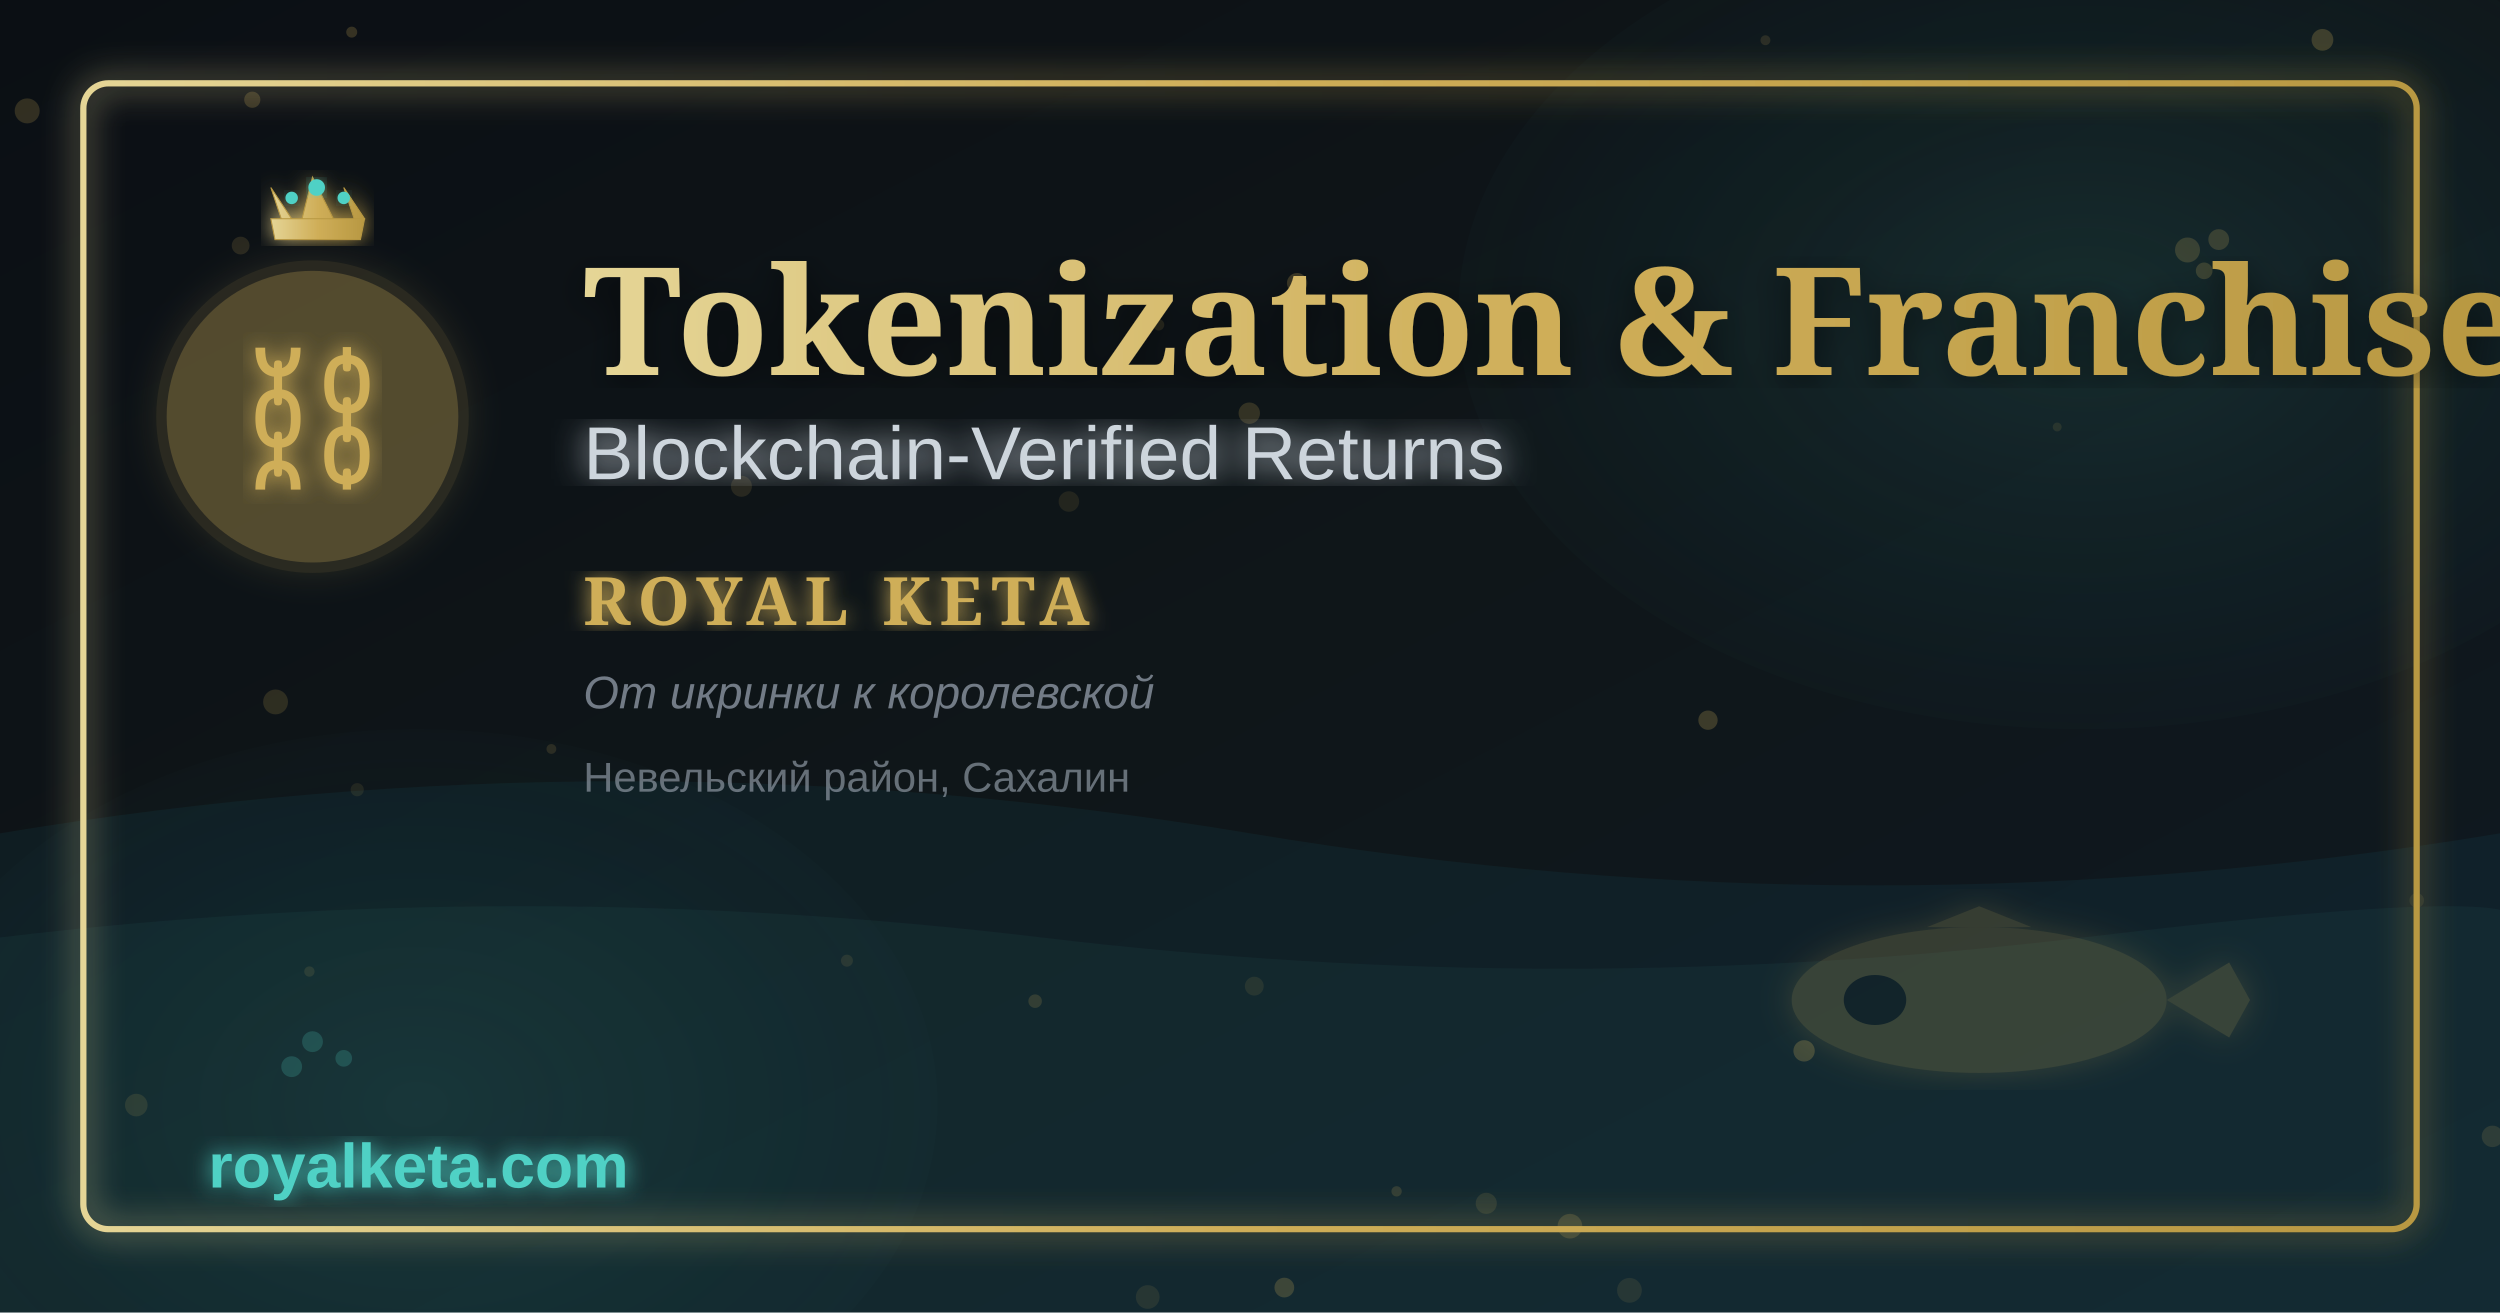
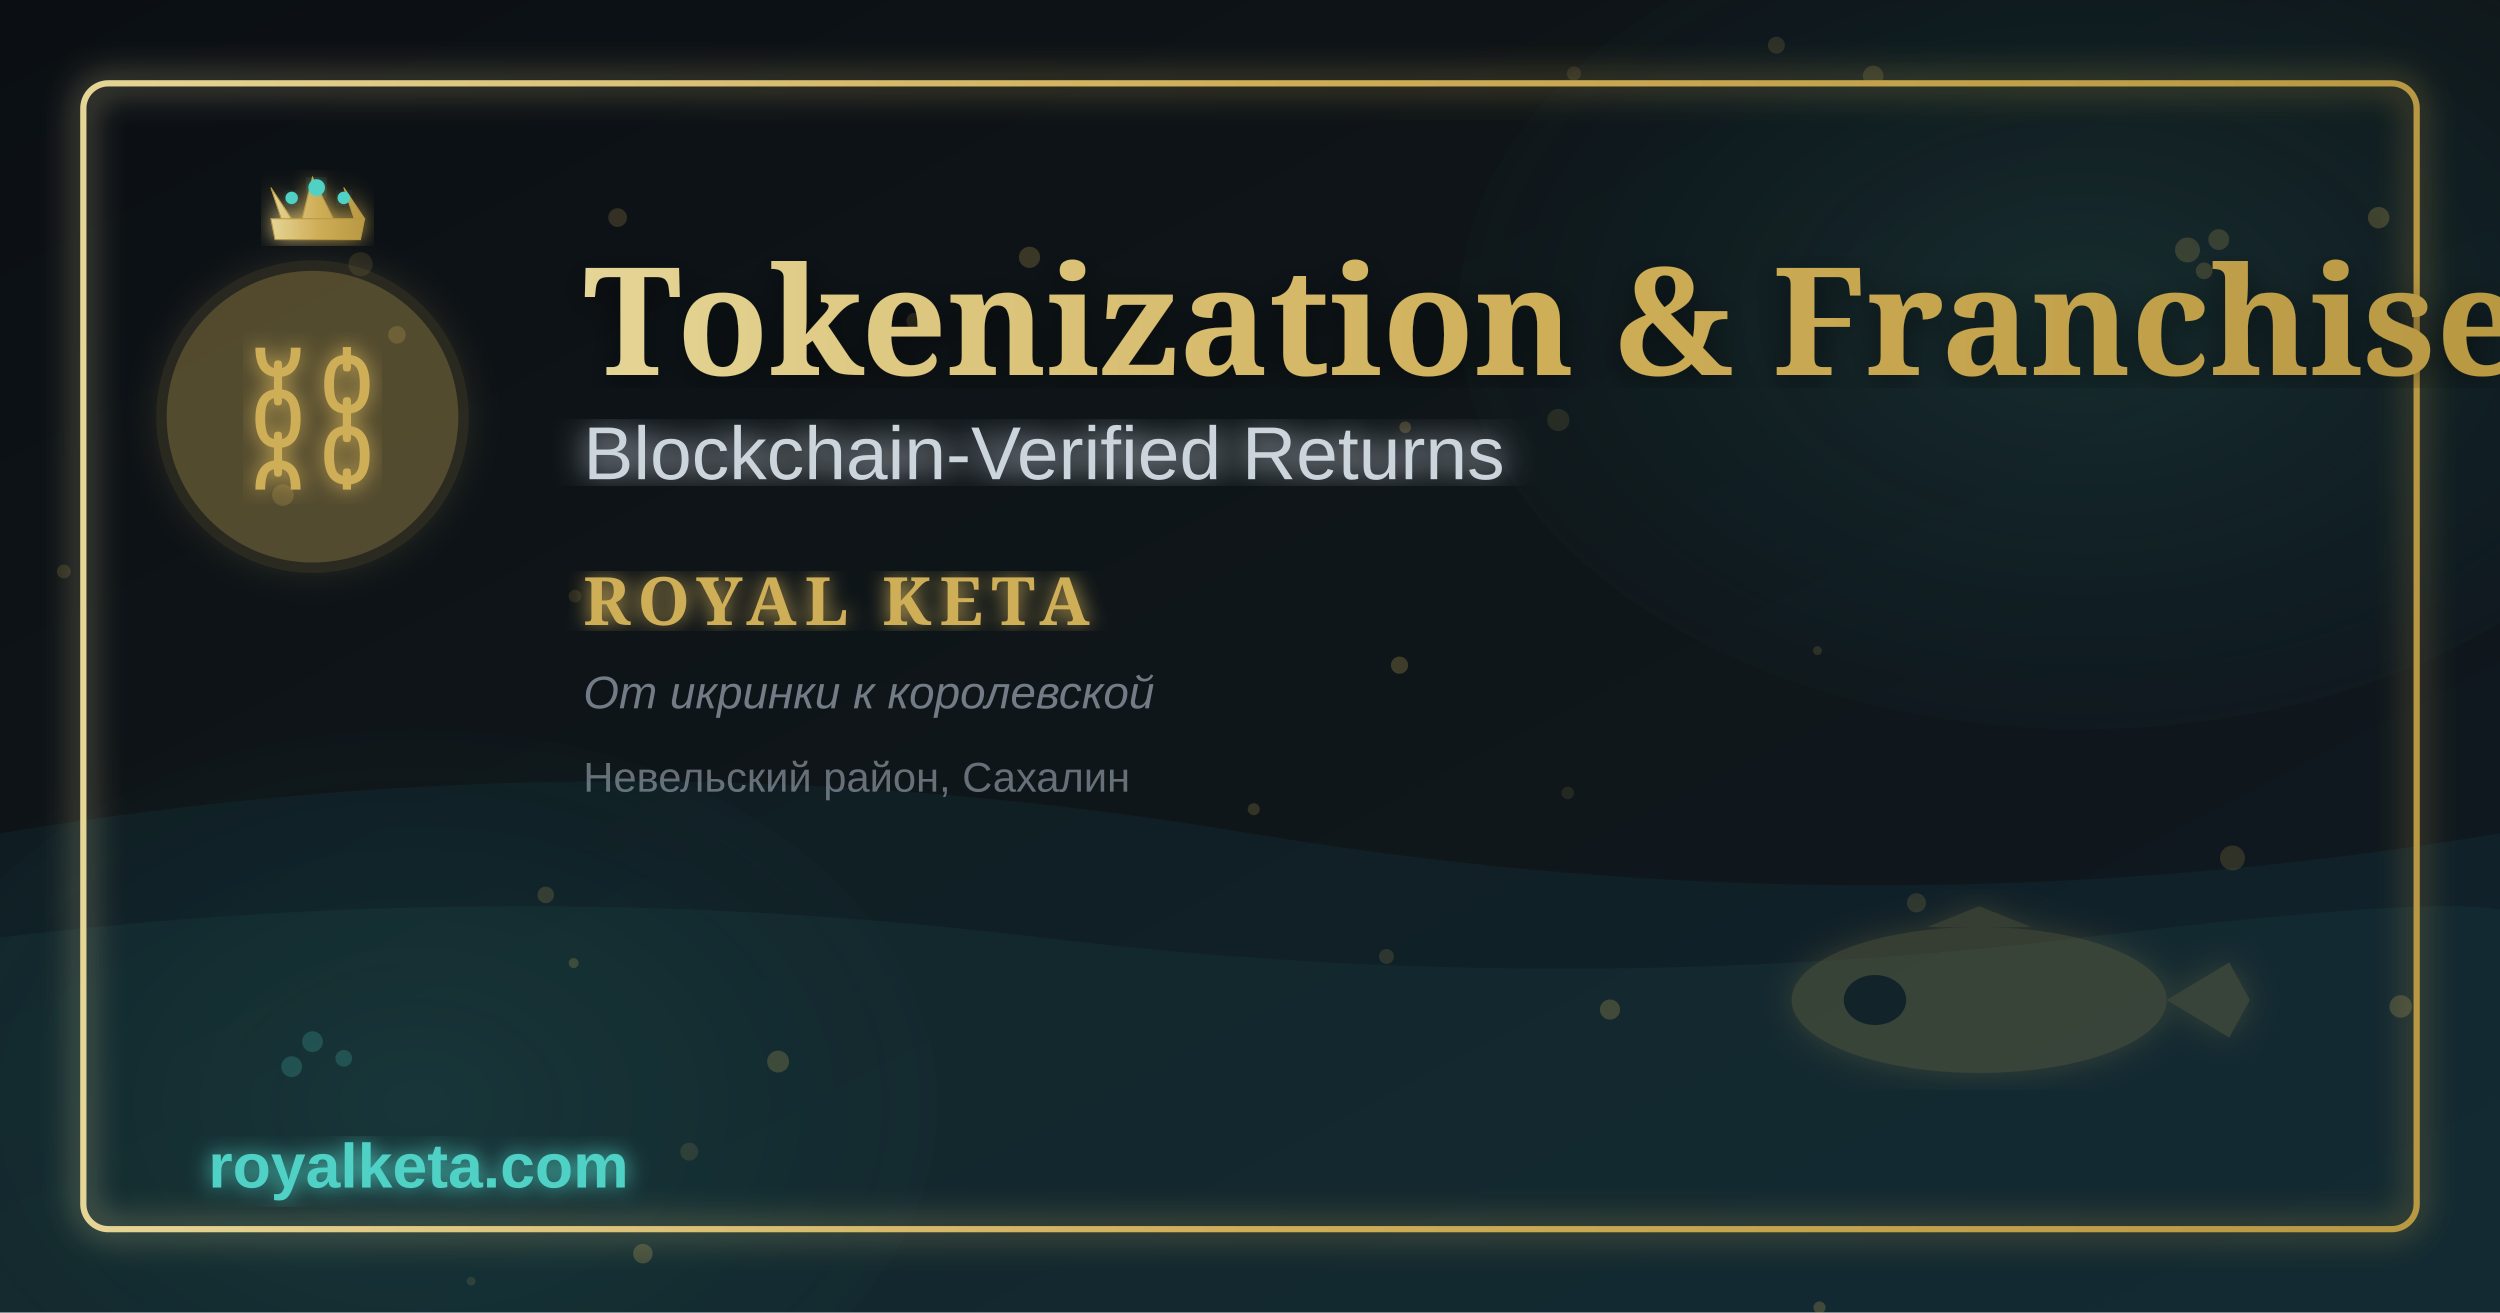
<svg xmlns="http://www.w3.org/2000/svg" width="1200" height="630">
  <defs>
    <linearGradient id="bgGradient" x1="0%" y1="0%" x2="100%" y2="100%">
      <stop offset="0%" style="stop-color:#0B0F14;stop-opacity:1" />
      <stop offset="50%" style="stop-color:#0F1619;stop-opacity:1" />
      <stop offset="100%" style="stop-color:#0F1922;stop-opacity:1" />
    </linearGradient>
    <linearGradient id="goldGradient" x1="0%" y1="0%" x2="100%" y2="0%">
      <stop offset="0%" style="stop-color:#E5D596;stop-opacity:1" />
      <stop offset="50%" style="stop-color:#CFAE58;stop-opacity:1" />
      <stop offset="100%" style="stop-color:#B89842;stop-opacity:1" />
    </linearGradient>
    <radialGradient id="oceanGradient" cx="50%" cy="50%" r="50%">
      <stop offset="0%" style="stop-color:#4FD1C5;stop-opacity:0.3" />
      <stop offset="100%" style="stop-color:#1E90A0;stop-opacity:0.05" />
    </radialGradient>
    <filter id="glow">
      <feGaussianBlur stdDeviation="5" result="coloredBlur" />
      <feMerge>
        <feMergeNode in="coloredBlur" />
        <feMergeNode in="SourceGraphic" />
      </feMerge>
    </filter>
    <filter id="softGlow">
      <feGaussianBlur stdDeviation="8" result="coloredBlur" />
      <feMerge>
        <feMergeNode in="coloredBlur" />
        <feMergeNode in="SourceGraphic" />
      </feMerge>
    </filter>
    <filter id="shadow">
      <feDropShadow dx="0" dy="4" stdDeviation="8" flood-color="#000000" flood-opacity="0.5" />
    </filter>
  </defs>
  <rect width="1200" height="630" fill="url(#bgGradient)" />
  <ellipse cx="1000" cy="150" rx="300" ry="200" fill="url(#oceanGradient)" opacity="0.4" />
  <ellipse cx="200" cy="530" rx="250" ry="180" fill="url(#oceanGradient)" opacity="0.3" />
  <path d="M 0 400 Q 300 350 600 400 T 1200 400 L 1200 630 L 0 630 Z" fill="#1E90A0" opacity="0.08" />
  <path d="M 0 450 Q 250 420 500 450 T 1000 450 T 1200 450 L 1200 630 L 0 630 Z" fill="#4FD1C5" opacity="0.05" />
-   <circle cx="513.071" cy="240.731" r="4.932" fill="#CFAE58" opacity="0.109" />
-   <circle cx="264.666" cy="359.502" r="2.358" fill="#CFAE58" opacity="0.147" />
-   <circle cx="1114.778" cy="19.121" r="5.226" fill="#CFAE58" opacity="0.24" />
-   <circle cx="1196.385" cy="545.456" r="5.153" fill="#CFAE58" opacity="0.146" />
-   <circle cx="622.608" cy="135.907" r="4.873" fill="#CFAE58" opacity="0.249" />
-   <circle cx="847.406" cy="19.32" r="2.374" fill="#CFAE58" opacity="0.148" />
-   <circle cx="753.567" cy="588.57" r="5.92" fill="#CFAE58" opacity="0.191" />
-   <circle cx="616.483" cy="618.037" r="4.741" fill="#CFAE58" opacity="0.225" />
-   <circle cx="355.882" cy="233.42" r="5.044" fill="#CFAE58" opacity="0.134" />
-   <circle cx="602.057" cy="473.351" r="4.524" fill="#CFAE58" opacity="0.106" />
-   <circle cx="865.962" cy="504.412" r="5.127" fill="#CFAE58" opacity="0.247" />
-   <circle cx="670.368" cy="571.847" r="2.474" fill="#CFAE58" opacity="0.171" />
-   <circle cx="550.907" cy="622.56" r="5.695" fill="#CFAE58" opacity="0.109" />
-   <circle cx="148.504" cy="466.337" r="2.467" fill="#CFAE58" opacity="0.123" />
-   <circle cx="819.838" cy="345.686" r="4.64" fill="#CFAE58" opacity="0.237" />
-   <circle cx="496.859" cy="480.562" r="3.248" fill="#CFAE58" opacity="0.169" />
-   <circle cx="13.051" cy="53.232" r="5.999" fill="#CFAE58" opacity="0.198" />
-   <circle cx="168.828" cy="15.425" r="2.631" fill="#CFAE58" opacity="0.22" />
-   <circle cx="65.415" cy="530.439" r="5.427" fill="#CFAE58" opacity="0.129" />
-   <circle cx="406.527" cy="461.123" r="2.882" fill="#CFAE58" opacity="0.117" />
-   <circle cx="121.096" cy="47.868" r="3.88" fill="#CFAE58" opacity="0.222" />
-   <circle cx="599.652" cy="198.331" r="5.136" fill="#CFAE58" opacity="0.193" />
-   <circle cx="1160.032" cy="432.195" r="3.504" fill="#CFAE58" opacity="0.103" />
-   <circle cx="713.417" cy="577.612" r="5.073" fill="#CFAE58" opacity="0.125" />
-   <circle cx="556.122" cy="155.91" r="2.724" fill="#CFAE58" opacity="0.156" />
-   <circle cx="132.269" cy="336.933" r="5.975" fill="#CFAE58" opacity="0.166" />
-   <circle cx="987.455" cy="204.96" r="2.124" fill="#CFAE58" opacity="0.113" />
-   <circle cx="115.503" cy="117.869" r="4.262" fill="#CFAE58" opacity="0.152" />
-   <circle cx="782.134" cy="619.364" r="5.951" fill="#CFAE58" opacity="0.106" />
-   <circle cx="171.473" cy="379.057" r="3.161" fill="#CFAE58" opacity="0.103" />
+   <circle cx="755.484" cy="35.279" r="3.411" fill="#CFAE58" opacity="0.135" />
+   <circle cx="1141.759" cy="104.485" r="5.147" fill="#CFAE58" opacity="0.241" />
+   <circle cx="1152.348" cy="483.101" r="5.418" fill="#CFAE58" opacity="0.227" />
+   <circle cx="752.5" cy="380.609" r="3.012" fill="#CFAE58" opacity="0.117" />
+   <circle cx="919.897" cy="433.351" r="4.598" fill="#CFAE58" opacity="0.156" />
+   <circle cx="261.963" cy="429.55" r="3.969" fill="#CFAE58" opacity="0.192" />
+   <circle cx="373.489" cy="509.54" r="5.268" fill="#CFAE58" opacity="0.228" />
+   <circle cx="173.055" cy="126.826" r="5.827" fill="#CFAE58" opacity="0.127" />
+   <circle cx="190.539" cy="160.73" r="4.225" fill="#CFAE58" opacity="0.212" />
+   <circle cx="438.993" cy="154.084" r="3.936" fill="#CFAE58" opacity="0.196" />
+   <circle cx="674.492" cy="205.075" r="2.8" fill="#CFAE58" opacity="0.233" />
+   <circle cx="899.125" cy="36.45" r="4.94" fill="#CFAE58" opacity="0.176" />
+   <circle cx="873.372" cy="627.611" r="2.916" fill="#CFAE58" opacity="0.243" />
+   <circle cx="276.002" cy="286.135" r="3.071" fill="#CFAE58" opacity="0.129" />
+   <circle cx="665.508" cy="459.089" r="3.574" fill="#CFAE58" opacity="0.158" />
+   <circle cx="671.757" cy="319.287" r="4.132" fill="#CFAE58" opacity="0.25" />
+   <circle cx="494.165" cy="123.522" r="5.104" fill="#CFAE58" opacity="0.234" />
+   <circle cx="226.113" cy="614.987" r="2.121" fill="#CFAE58" opacity="0.14" />
+   <circle cx="872.385" cy="312.284" r="2.148" fill="#CFAE58" opacity="0.154" />
+   <circle cx="30.653" cy="274.314" r="3.317" fill="#CFAE58" opacity="0.162" />
+   <circle cx="601.8" cy="388.412" r="2.879" fill="#CFAE58" opacity="0.189" />
+   <circle cx="135.823" cy="237.628" r="5.198" fill="#CFAE58" opacity="0.221" />
+   <circle cx="748.034" cy="201.599" r="5.333" fill="#CFAE58" opacity="0.128" />
+   <circle cx="308.579" cy="601.747" r="4.688" fill="#CFAE58" opacity="0.247" />
+   <circle cx="296.469" cy="104.452" r="4.473" fill="#CFAE58" opacity="0.204" />
+   <circle cx="852.655" cy="21.695" r="4.07" fill="#CFAE58" opacity="0.16" />
+   <circle cx="275.37" cy="462.265" r="2.378" fill="#CFAE58" opacity="0.225" />
+   <circle cx="1071.59" cy="411.826" r="5.984" fill="#CFAE58" opacity="0.173" />
+   <circle cx="772.788" cy="484.575" r="4.836" fill="#CFAE58" opacity="0.247" />
+   <circle cx="330.838" cy="552.796" r="4.325" fill="#CFAE58" opacity="0.133" />
  <rect x="40" y="40" width="1120" height="550" fill="none" stroke="url(#goldGradient)" stroke-width="3" rx="12" filter="url(#softGlow)" />
  <circle cx="150" cy="200" r="75" fill="#CFAE58" opacity="0.15" filter="url(#softGlow)" />
  <circle cx="150" cy="200" r="70" fill="#CFAE58" opacity="0.25" />
  <text x="150" y="235" font-size="90" text-anchor="middle" fill="#CFAE58" filter="url(#glow)">⛓️</text>
  <g transform="translate(100, 70)">
    <path d="M 30 20 L 40 35 L 35 35 Z M 50 15 L 60 35 L 45 35 Z M 65 20 L 75 35 L 70 35 Z M 30 35 L 75 35 L 73 45 L 32 45 Z" fill="url(#goldGradient)" filter="url(#glow)" stroke="#B89842" stroke-width="0.5" />
    <circle cx="40" cy="25" r="3" fill="#4FD1C5" filter="url(#glow)" />
    <circle cx="52" cy="20" r="4" fill="#4FD1C5" filter="url(#glow)" />
    <circle cx="65" cy="25" r="3" fill="#4FD1C5" filter="url(#glow)" />
  </g>
  <text x="280" y="180" font-family="Georgia, serif" font-size="72" font-weight="bold" fill="url(#goldGradient)" filter="url(#shadow)">Tokenization &amp; Franchise</text>
  <text x="280" y="230" font-family="Arial, sans-serif" font-size="36" fill="#D6DEE6" opacity="0.95" filter="url(#softGlow)">Blockchain-Verified Returns</text>
  <text x="280" y="300" font-family="Georgia, serif" font-size="32" font-weight="bold" fill="#CFAE58" letter-spacing="4" filter="url(#glow)">ROYAL KETA</text>
  <text x="280" y="340" font-family="Arial, sans-serif" font-size="22" font-style="italic" fill="#8B95A1" opacity="0.8">От икринки к королевской</text>
  <text x="280" y="380" font-family="Arial, sans-serif" font-size="20" fill="#8B95A1" opacity="0.7">Невельский район, Сахалин</text>
  <text x="100" y="570" font-family="Arial, sans-serif" font-size="30" font-weight="bold" fill="#4FD1C5" filter="url(#glow)">royalketa.com</text>
  <g transform="translate(950, 480)" opacity="0.2" filter="url(#softGlow)">
    <ellipse cx="0" cy="0" rx="90" ry="35" fill="#CFAE58" />
    <path d="M 90 0 L 120 -18 L 130 0 L 120 18 Z" fill="#CFAE58" />
    <path d="M -25 -35 L 0 -45 L 25 -35 Z" fill="#CFAE58" />
    <ellipse cx="-50" cy="0" rx="15" ry="12" fill="#0B0F14" />
  </g>
  <g opacity="0.2">
    <circle cx="1050" cy="120" r="6" fill="#CFAE58" />
    <circle cx="1065" cy="115" r="5" fill="#CFAE58" />
    <circle cx="1058" cy="130" r="4" fill="#CFAE58" />
    <circle cx="150" cy="500" r="5" fill="#4FD1C5" />
    <circle cx="165" cy="508" r="4" fill="#4FD1C5" />
    <circle cx="140" cy="512" r="5" fill="#4FD1C5" />
  </g>
</svg>
